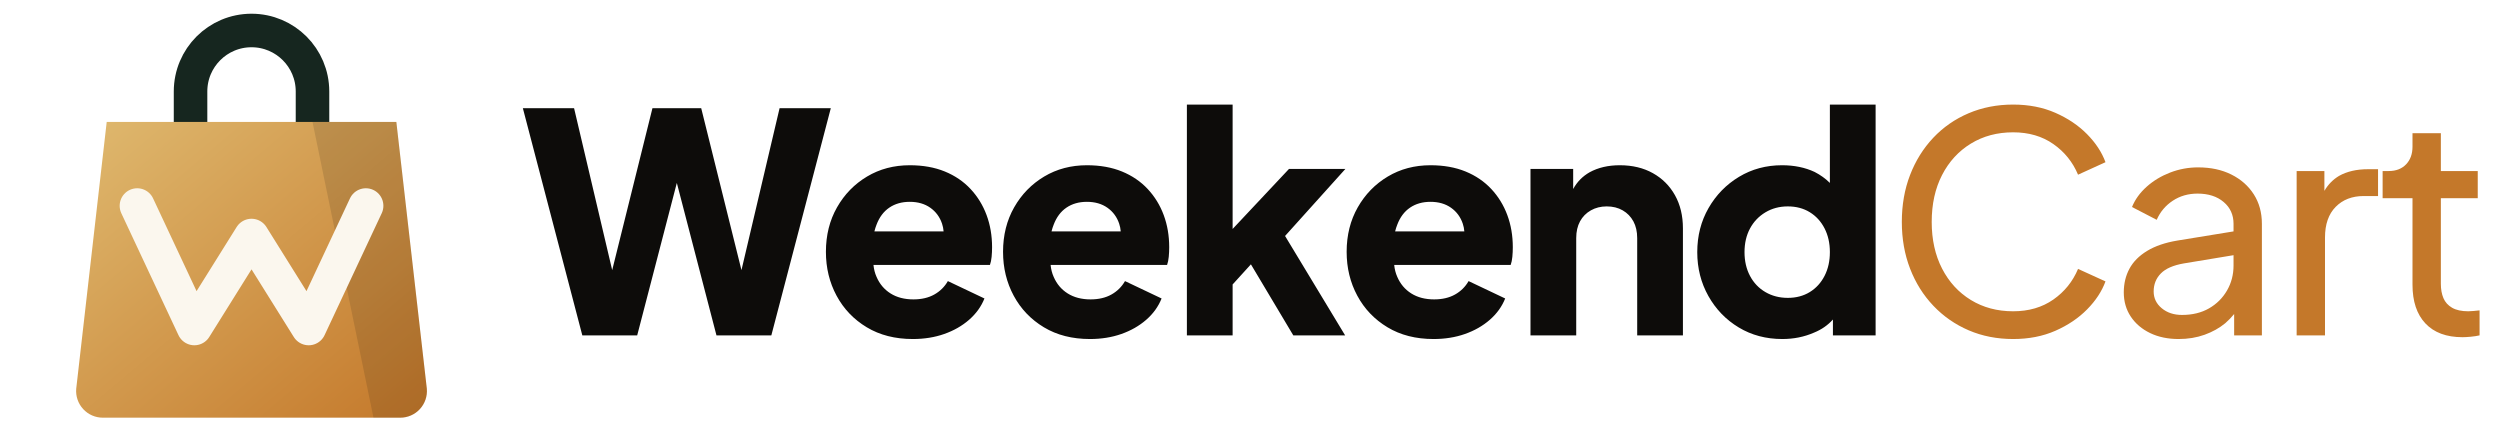
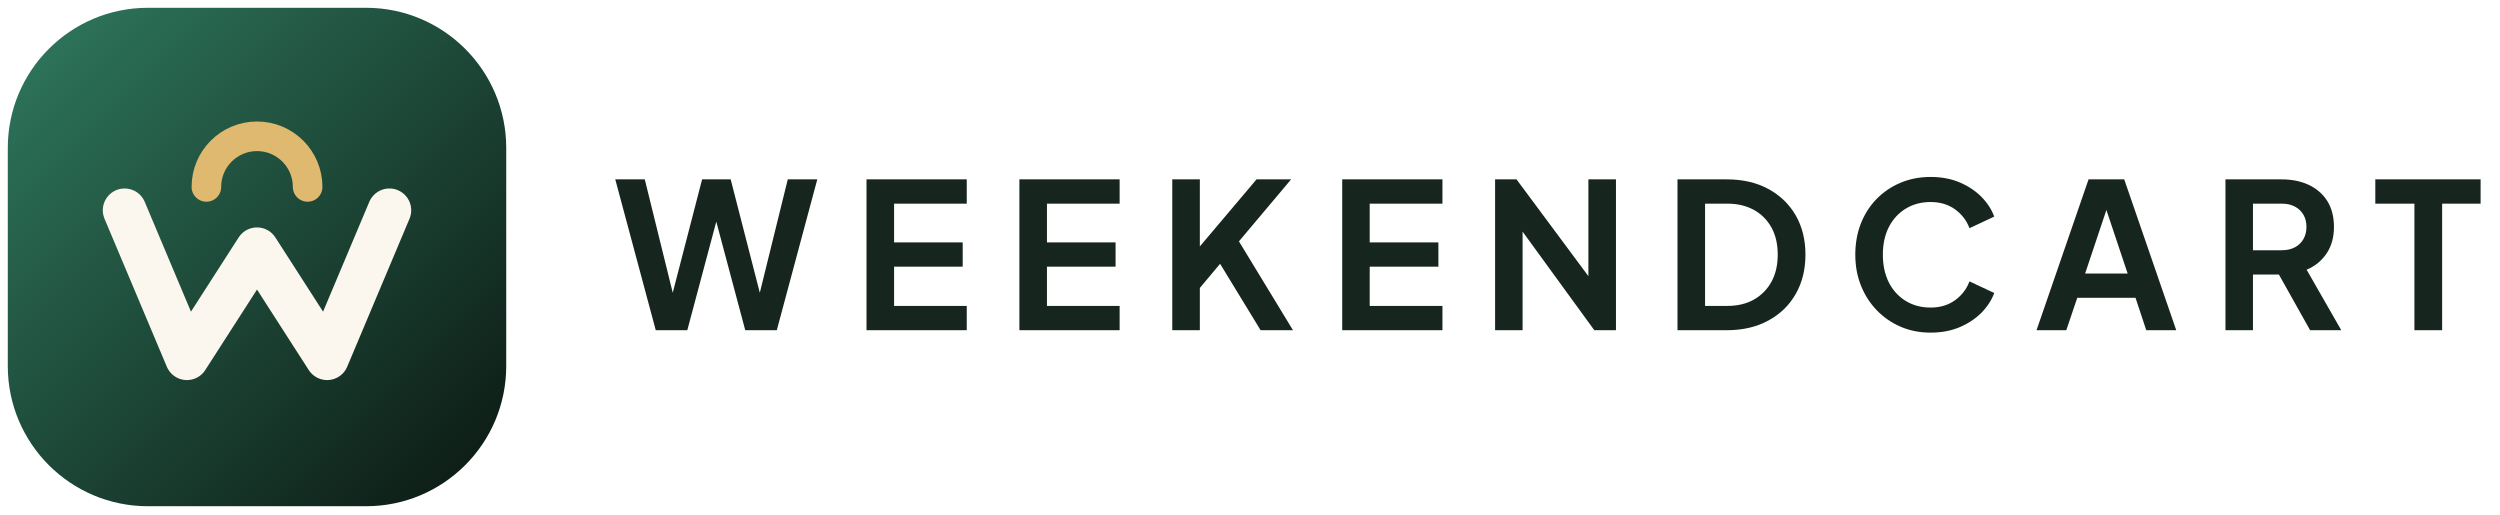
- <svg xmlns="http://www.w3.org/2000/svg" viewBox="-1 4 328 56" width="1312" height="224" role="img" aria-label="WeekendCart">
+ <svg xmlns="http://www.w3.org/2000/svg" viewBox="-1 -1 321 66" width="1284" height="264" role="img" aria-label="WeekendCart">
  <defs>
-     <linearGradient id="wc-folded-light" x1="0" y1="0" x2="1" y2="1">
-       <stop offset="0" stop-color="#dfb96f" />
-       <stop offset="1" stop-color="#c4782a" />
+     <linearGradient id="wc-monogram-light" x1="0" y1="0" x2="1" y2="1">
+       <stop offset="0" stop-color="#2f7a5f" />
+       <stop offset="1" stop-color="#0b1611" />
    </linearGradient>
  </defs>
-   <path d="M24 20V16a8 8 0 0 1 16 0V20" fill="none" stroke="#16261f" stroke-width="4.4" stroke-linecap="round" />
-   <path d="M13 20H51L55 55a3.5 3.5 0 0 1-3.5 3.8H12.5A3.5 3.5 0 0 1 9 55Z" fill="url(#wc-folded-light)" />
-   <path d="M40 20H51L55 55a3.5 3.5 0 0 1-3.5 3.8H48Z" fill="#000" opacity=".12" />
-   <path d="M17 31L24.5 47L32 35L39.5 47L47 31" fill="none" stroke="#fbf7ee" stroke-width="4.6" stroke-linecap="round" stroke-linejoin="round" />
-   <g fill="#0d0c0a">
-     <g transform="translate(67.16 48)">
-       <path d="M15.44 0L8.24 0L0.44-29.80L7.16-29.80L12.16-8.56L17.44-29.80L23.84-29.80L29.12-8.56L34.12-29.80L40.84-29.80L33.04 0L25.84 0L20.64-20L15.44 0ZM51.60 0.48L51.60 0.48Q48.12 0.48 45.56-1.06Q43.00-2.60 41.60-5.20Q40.20-7.80 40.20-10.96L40.20-10.96Q40.20-14.24 41.66-16.80Q43.12-19.36 45.60-20.84Q48.08-22.32 51.20-22.32L51.20-22.32Q53.80-22.32 55.80-21.50Q57.80-20.68 59.18-19.20Q60.56-17.72 61.28-15.78Q62-13.84 62-11.56L62-11.56Q62-10.92 61.94-10.30Q61.88-9.68 61.72-9.24L61.72-9.24L46.44-9.24Q46.52-8.40 46.84-7.68L46.84-7.68Q47.44-6.28 48.68-5.50Q49.92-4.72 51.68-4.72L51.68-4.72Q53.28-4.72 54.42-5.36Q55.56-6 56.20-7.12L56.20-7.12L61-4.84Q60.36-3.24 58.98-2.04Q57.60-0.84 55.72-0.18Q53.84 0.48 51.60 0.48ZM46.56-13.64L46.56-13.64L55.64-13.64Q55.60-14.16 55.44-14.64L55.44-14.64Q55-15.96 53.90-16.74Q52.80-17.52 51.20-17.52L51.20-17.52Q49.64-17.52 48.52-16.76Q47.40-16 46.84-14.52L46.84-14.52Q46.68-14.12 46.56-13.64ZM74.84 0.48L74.84 0.48Q71.36 0.48 68.80-1.06Q66.24-2.60 64.84-5.20Q63.44-7.80 63.44-10.96L63.44-10.96Q63.44-14.24 64.90-16.80Q66.36-19.36 68.84-20.84Q71.32-22.32 74.44-22.32L74.44-22.32Q77.04-22.32 79.04-21.50Q81.04-20.68 82.42-19.20Q83.80-17.72 84.52-15.78Q85.24-13.84 85.24-11.56L85.24-11.56Q85.24-10.92 85.18-10.30Q85.12-9.68 84.96-9.24L84.96-9.24L69.68-9.24Q69.76-8.40 70.08-7.68L70.08-7.68Q70.68-6.28 71.92-5.50Q73.16-4.72 74.92-4.72L74.92-4.72Q76.52-4.72 77.66-5.36Q78.80-6 79.44-7.12L79.44-7.12L84.24-4.84Q83.60-3.24 82.22-2.04Q80.84-0.84 78.96-0.18Q77.08 0.48 74.84 0.48ZM69.80-13.64L69.80-13.64L78.88-13.64Q78.84-14.16 78.68-14.64L78.68-14.64Q78.24-15.96 77.14-16.74Q76.04-17.52 74.44-17.52L74.44-17.52Q72.88-17.52 71.76-16.76Q70.64-16 70.08-14.52L70.08-14.52Q69.92-14.12 69.80-13.64ZM93.56 0L87.56 0L87.56-30.28L93.56-30.28L93.56-13.96L100.96-21.84L108.36-21.84L100.44-13.04L108.32 0L101.52 0L95.96-9.32L93.56-6.68L93.56 0ZM119.92 0.48L119.92 0.48Q116.44 0.48 113.88-1.06Q111.32-2.60 109.92-5.20Q108.52-7.80 108.52-10.96L108.52-10.96Q108.52-14.24 109.98-16.80Q111.44-19.36 113.92-20.84Q116.40-22.32 119.52-22.32L119.52-22.32Q122.12-22.32 124.12-21.50Q126.12-20.68 127.50-19.20Q128.88-17.72 129.60-15.78Q130.32-13.84 130.32-11.56L130.32-11.56Q130.32-10.92 130.26-10.30Q130.20-9.68 130.04-9.24L130.04-9.24L114.76-9.24Q114.84-8.40 115.16-7.68L115.16-7.68Q115.76-6.28 117-5.50Q118.24-4.72 120-4.72L120-4.72Q121.60-4.72 122.74-5.36Q123.88-6 124.52-7.12L124.52-7.12L129.32-4.84Q128.68-3.24 127.30-2.04Q125.92-0.84 124.04-0.18Q122.16 0.48 119.92 0.48ZM114.88-13.64L114.88-13.64L123.96-13.64Q123.92-14.16 123.76-14.64L123.76-14.64Q123.32-15.96 122.22-16.74Q121.12-17.52 119.52-17.52L119.52-17.52Q117.96-17.52 116.84-16.76Q115.72-16 115.16-14.52L115.16-14.52Q115-14.12 114.88-13.64ZM138.64 0L132.64 0L132.64-21.84L138.24-21.84L138.24-19.20Q139-20.60 140.40-21.40L140.40-21.40Q142.08-22.32 144.36-22.32L144.36-22.32Q146.84-22.32 148.70-21.28Q150.56-20.24 151.60-18.38Q152.64-16.52 152.64-14.04L152.64-14.04L152.64 0L146.64 0L146.64-12.76Q146.64-14.04 146.14-14.96Q145.64-15.88 144.74-16.40Q143.84-16.92 142.64-16.92L142.64-16.92Q141.48-16.92 140.56-16.40Q139.64-15.88 139.14-14.96Q138.64-14.04 138.64-12.76L138.64-12.76L138.64 0ZM165.68 0.48L165.68 0.48Q162.48 0.48 159.96-1.04Q157.44-2.56 155.98-5.16Q154.52-7.76 154.52-10.92L154.52-10.92Q154.52-14.12 156-16.70Q157.48-19.28 160-20.80Q162.52-22.32 165.64-22.32L165.64-22.32Q168.04-22.32 169.92-21.44L169.92-21.44Q171.08-20.84 171.92-20L171.92-20L171.92-30.28L177.92-30.28L177.92 0L172.32 0L172.32-2.08Q171.32-0.96 169.84-0.36L169.84-0.36Q167.92 0.48 165.68 0.48ZM166.40-4.92Q168.04-4.92 169.28-5.68Q170.52-6.44 171.22-7.80Q171.92-9.16 171.92-10.92Q171.92-12.68 171.22-14.04Q170.52-15.40 169.28-16.16Q168.04-16.92 166.40-16.92Q164.76-16.92 163.46-16.14Q162.16-15.36 161.44-14.02Q160.72-12.68 160.72-10.92Q160.72-9.16 161.44-7.80Q162.16-6.44 163.46-5.68Q164.76-4.92 166.40-4.92Z" />
+   <rect width="64" height="64" rx="18" fill="url(#wc-monogram-light)" />
+   <path d="M25.5 23a6.5 6.5 0 0 1 13 0" fill="none" stroke="#dfb96f" stroke-width="3.8" stroke-linecap="round" />
+   <path d="M15 26L23 45L32 31L41 45L49 26" fill="none" stroke="#fbf7ee" stroke-width="5.6" stroke-linecap="round" stroke-linejoin="round" />
+   <g fill="#16261f">
+     <g transform="translate(77.71 41.4)">
+       <path d="M9.54 0L5.49 0L0.29-19.37L4.08-19.37L7.67-4.81L11.44-19.37L15.11-19.37L18.85-4.81L22.44-19.37L26.23-19.37L21.03 0L16.98 0L13.26-13.94L9.54 0ZM45.42 0L32.55 0L32.55-19.37L45.42-19.37L45.42-16.25L36.09-16.25L36.09-11.28L44.90-11.28L44.90-8.16L36.09-8.16L36.09-3.12L45.42-3.12L45.42 0ZM65.05 0L52.18 0L52.18-19.37L65.05-19.37L65.05-16.25L55.72-16.25L55.72-11.28L64.53-11.28L64.53-8.16L55.72-8.16L55.72-3.12L65.05-3.12L65.05 0ZM75.35 0L71.81 0L71.81-19.37L75.35-19.37L75.35-10.76L82.63-19.37L87.07-19.37L80.37-11.41L87.31 0L83.15 0L77.95-8.53L75.35-5.43L75.35 0ZM106.50 0L93.63 0L93.63-19.37L106.50-19.37L106.50-16.25L97.16-16.25L97.16-11.28L105.98-11.28L105.98-8.16L97.16-8.16L97.16-3.12L106.50-3.12L106.50 0ZM116.79 0L113.26 0L113.26-19.37L116.01-19.37L125.24-6.94L125.24-19.37L128.78-19.37L128.78 0L126.00 0L116.79-12.66L116.79 0ZM143.00 0L136.68 0L136.68-19.37L143.00-19.37Q146.07-19.37 148.34-18.14Q150.62-16.90 151.87-14.73Q153.11-12.56 153.11-9.70L153.11-9.70Q153.11-6.86 151.87-4.67Q150.62-2.47 148.34-1.24Q146.07 0 143.00 0L143.00 0ZM140.22-16.25L140.22-3.12L143.08-3.12Q145.05-3.12 146.50-3.94Q147.94-4.76 148.75-6.23Q149.55-7.70 149.55-9.70L149.55-9.70Q149.55-11.73 148.75-13.18Q147.94-14.64 146.50-15.44Q145.05-16.25 143.08-16.25L143.08-16.25L140.22-16.25Z" />
    </g>
  </g>
-   <g fill="#c4782a">
-     <g transform="translate(67.16 48)">
-       <path d="M195.96 0.48L195.96 0.48Q192.80 0.48 190.14-0.66Q187.48-1.80 185.50-3.88Q183.52-5.96 182.44-8.76Q181.36-11.56 181.36-14.88L181.36-14.88Q181.36-18.24 182.44-21.04Q183.52-23.84 185.48-25.92Q187.44-28 190.12-29.14Q192.80-30.28 195.96-30.28L195.96-30.28Q199.04-30.28 201.50-29.20Q203.96-28.12 205.66-26.40Q207.36-24.68 208.08-22.72L208.08-22.72L204.48-21.08Q203.44-23.56 201.24-25.10Q199.04-26.64 195.96-26.64L195.96-26.64Q192.84-26.64 190.42-25.16Q188-23.68 186.64-21.04Q185.28-18.40 185.28-14.88L185.28-14.88Q185.28-11.40 186.64-8.76Q188-6.12 190.42-4.64Q192.84-3.16 195.96-3.16L195.96-3.16Q199.04-3.16 201.24-4.70Q203.44-6.24 204.48-8.72L204.48-8.72L208.08-7.08Q207.36-5.12 205.66-3.40Q203.96-1.68 201.50-0.60Q199.04 0.48 195.96 0.48ZM217.68 0.48L217.68 0.48Q215.56 0.48 213.94-0.30Q212.32-1.08 211.40-2.46Q210.48-3.84 210.48-5.64L210.48-5.64Q210.48-7.36 211.22-8.74Q211.96-10.12 213.54-11.08Q215.12-12.04 217.52-12.44L217.52-12.44L224.88-13.64L224.88-14.64Q224.88-16.40 223.58-17.50Q222.28-18.60 220.16-18.60L220.16-18.60Q218.32-18.60 216.90-17.66Q215.48-16.72 214.80-15.16L214.80-15.16L211.56-16.84Q212.16-18.32 213.48-19.50Q214.80-20.68 216.56-21.36Q218.32-22.04 220.24-22.04L220.24-22.04Q222.72-22.04 224.60-21.10Q226.48-20.16 227.54-18.50Q228.60-16.84 228.60-14.64L228.60-14.64L228.60 0L224.96 0L224.96-2.80Q224.44-2.16 223.80-1.60L223.80-1.60Q222.64-0.64 221.08-0.08Q219.52 0.48 217.68 0.48ZM224.88-9.16L224.88-10.52L218.36-9.44Q216.28-9.08 215.34-8.12Q214.40-7.16 214.40-5.76L214.40-5.76Q214.40-4.44 215.46-3.56Q216.52-2.68 218.12-2.68L218.12-2.68Q220.16-2.68 221.66-3.54Q223.16-4.40 224.02-5.88Q224.88-7.36 224.88-9.16L224.88-9.16ZM236.88 0L233.16 0L233.16-21.56L236.80-21.56L236.80-18.96Q237.52-20.20 238.72-20.92L238.72-20.92Q240.28-21.80 242.52-21.80L242.52-21.80L243.84-21.80L243.84-18.28L241.96-18.28Q239.68-18.28 238.28-16.86Q236.88-15.44 236.88-12.84L236.88-12.84L236.88 0ZM254.92 0.24L254.92 0.24Q251.76 0.24 250.06-1.56Q248.36-3.36 248.36-6.64L248.36-6.64L248.36-18L244.44-18L244.44-21.56L245.24-21.56Q246.68-21.56 247.52-22.44Q248.36-23.32 248.36-24.76L248.36-24.76L248.36-26.52L252.08-26.52L252.08-21.56L256.92-21.56L256.92-18L252.08-18L252.08-6.76Q252.08-5.68 252.42-4.88Q252.76-4.08 253.56-3.62Q254.36-3.16 255.68-3.16L255.68-3.16Q255.96-3.16 256.38-3.20Q256.80-3.24 257.16-3.28L257.16-3.28L257.16 0Q256.64 0.12 256 0.18Q255.36 0.24 254.92 0.24Z" />
+   <g fill="#16261f">
+     <g transform="translate(77.71 41.4)">
+       <path d="M169.18 0.31L169.18 0.31Q167.10 0.31 165.35-0.44Q163.59-1.20 162.28-2.55Q160.97-3.90 160.24-5.72Q159.51-7.54 159.51-9.70L159.51-9.70Q159.51-11.86 160.22-13.69Q160.94-15.52 162.25-16.86Q163.57-18.20 165.33-18.94Q167.10-19.68 169.18-19.68L169.18-19.68Q171.26-19.68 172.91-18.98Q174.56-18.28 175.71-17.12Q176.85-15.96 177.35-14.59L177.35-14.59L174.17-13.10Q173.63-14.56 172.33-15.51Q171.03-16.46 169.18-16.46L169.18-16.46Q167.36-16.46 165.97-15.60Q164.58-14.74 163.81-13.23Q163.05-11.73 163.05-9.70L163.05-9.70Q163.05-7.67 163.81-6.15Q164.58-4.63 165.97-3.77Q167.36-2.91 169.18-2.91L169.18-2.91Q171.03-2.91 172.33-3.86Q173.63-4.81 174.17-6.27L174.17-6.27L177.35-4.78Q176.85-3.41 175.71-2.25Q174.56-1.09 172.91-0.39Q171.26 0.31 169.18 0.31ZM186.60 0L182.78 0L189.46-19.37L194.04-19.37L200.72 0L196.87 0L195.49-4.16L188.01-4.16L186.60 0ZM191.75-15.44L189.02-7.28L194.48-7.28L191.75-15.44ZM210.57 0L207.04 0L207.04-19.37L214.24-19.37Q216.22-19.37 217.74-18.66Q219.26-17.94 220.12-16.58Q220.97-15.21 220.97-13.26L220.97-13.26Q220.97-11.26 220.02-9.85Q219.08-8.45 217.46-7.77L217.46-7.77L221.91 0L217.91 0L213.90-7.15L210.57-7.15L210.57 0ZM210.57-16.25L210.57-10.27L214.29-10.27Q215.25-10.27 215.96-10.65Q216.66-11.02 217.05-11.70Q217.44-12.38 217.44-13.26L217.44-13.26Q217.44-14.17 217.05-14.83Q216.66-15.50 215.96-15.87Q215.25-16.25 214.29-16.25L214.29-16.25L210.57-16.25ZM234.86 0L231.30 0L231.30-16.25L226.28-16.25L226.28-19.37L239.80-19.37L239.80-16.25L234.86-16.25L234.86 0Z" />
    </g>
  </g>
</svg>
